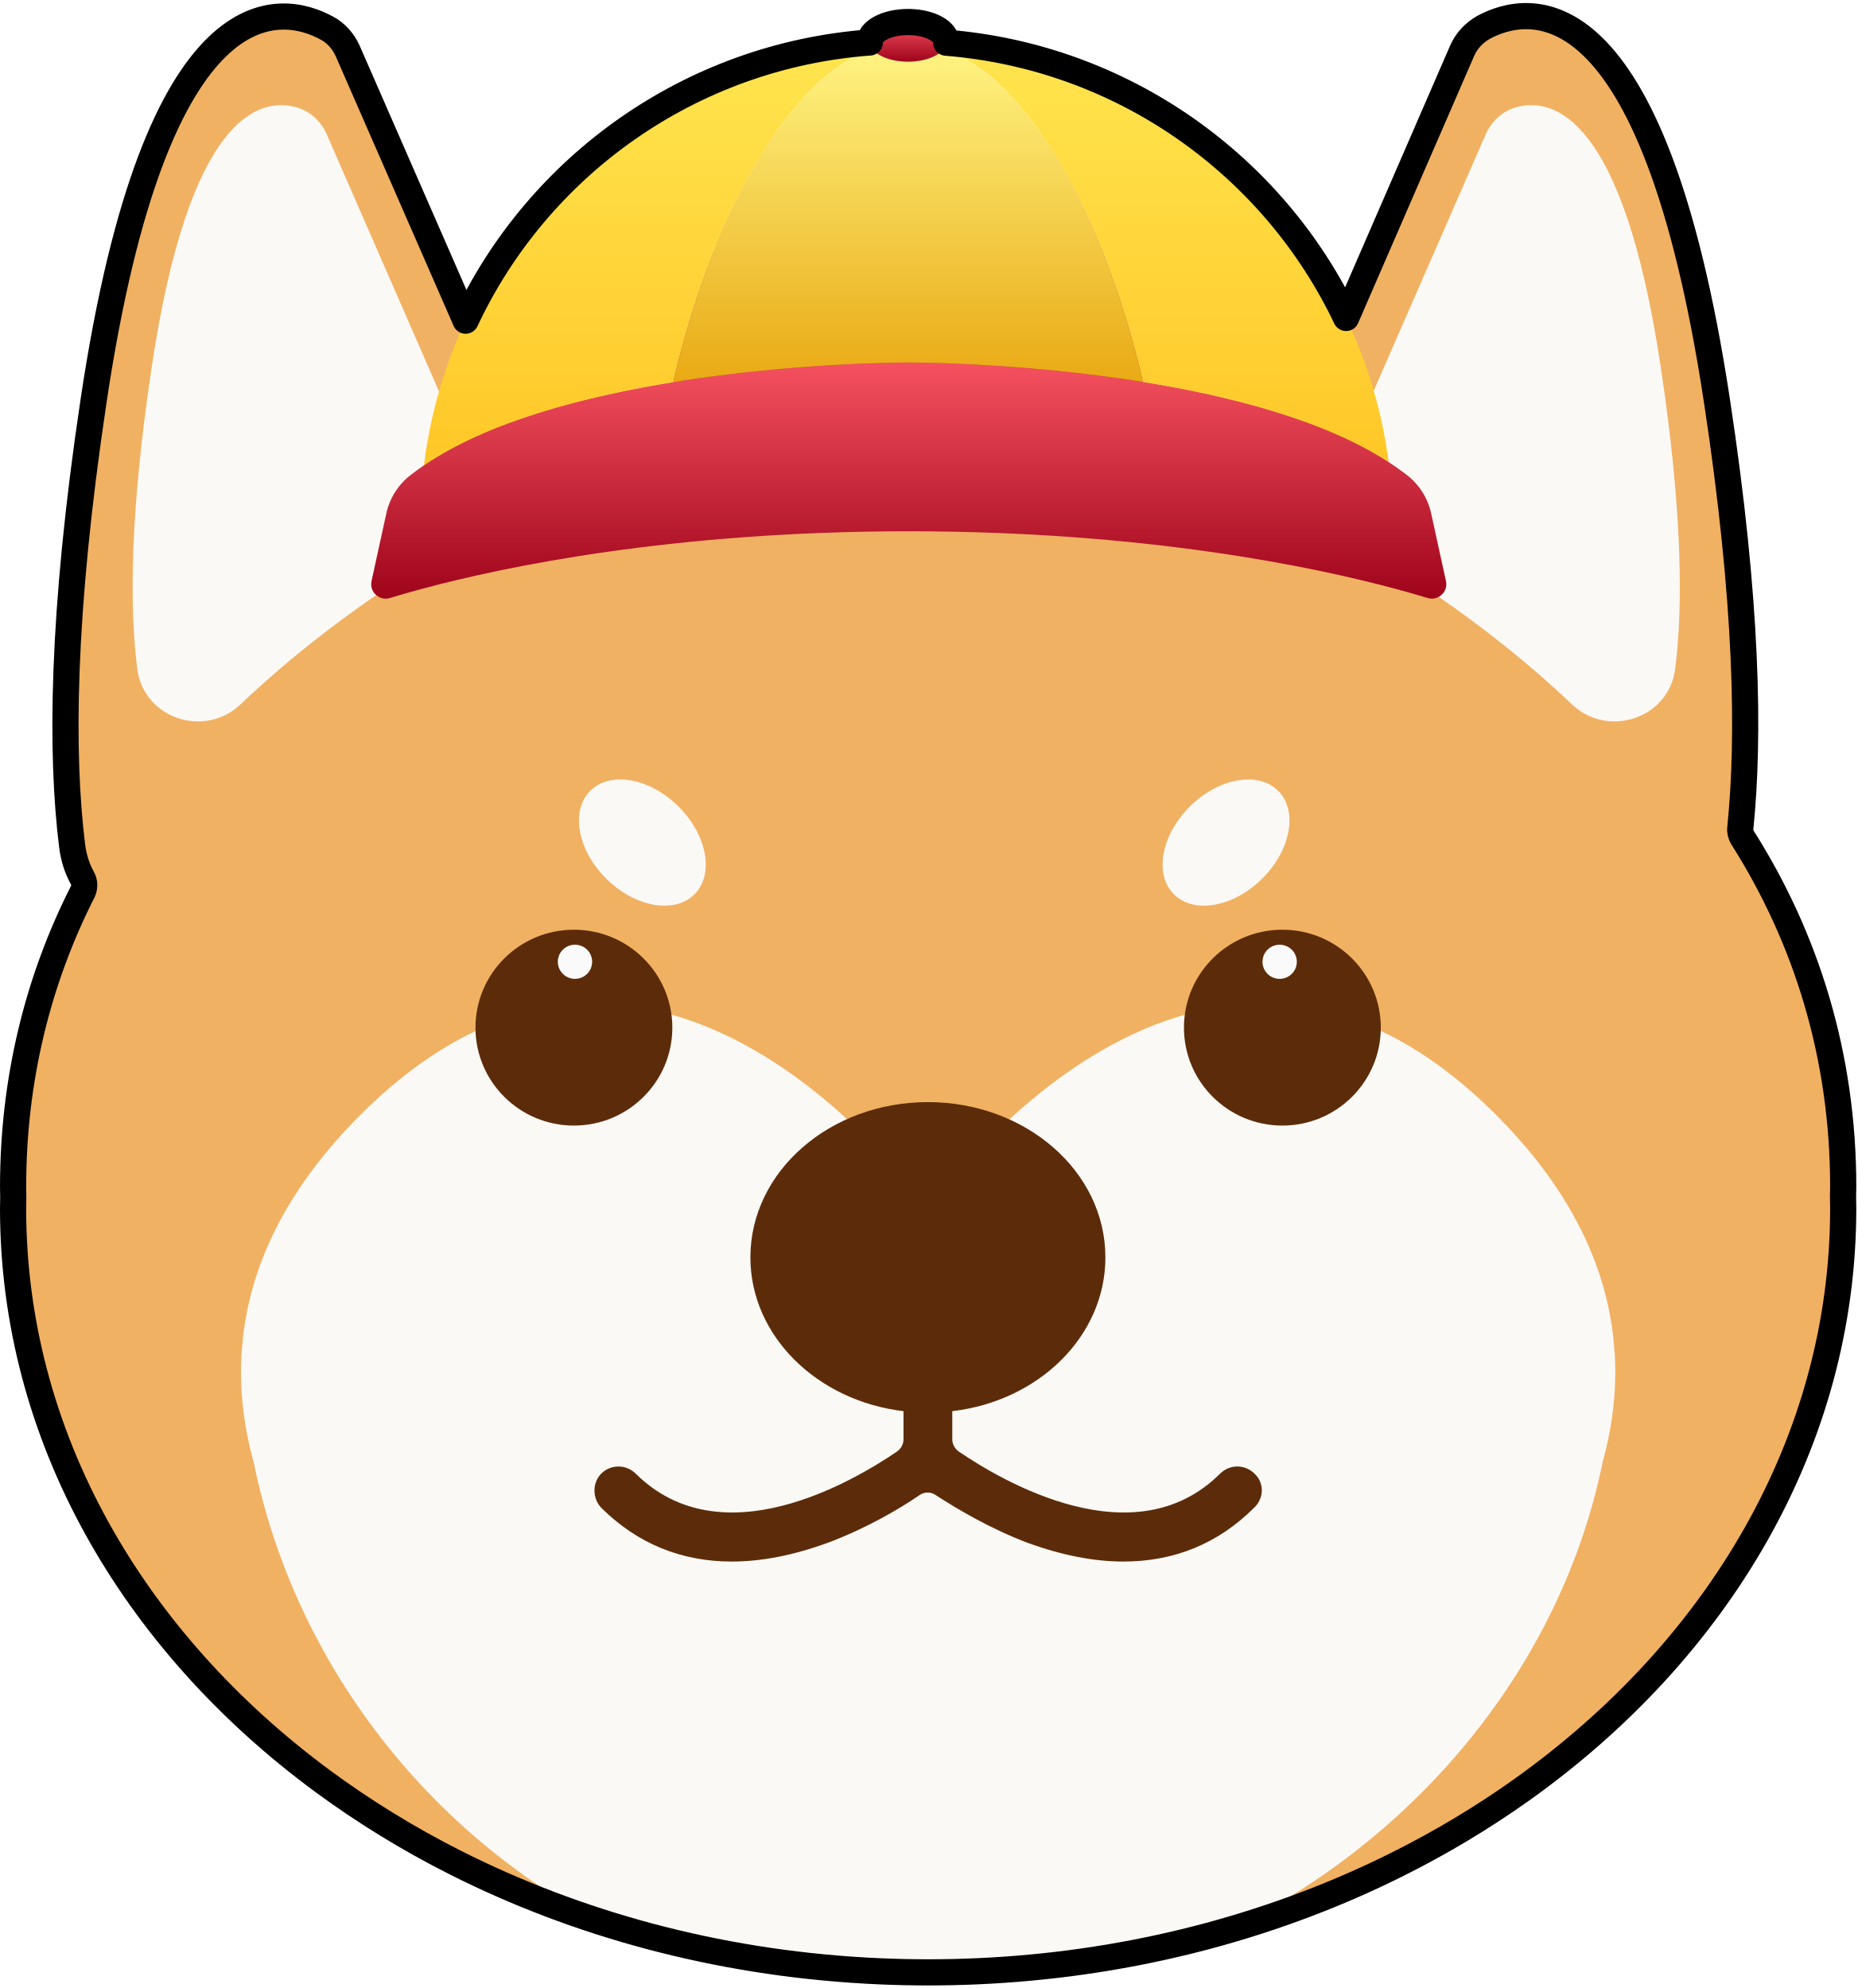
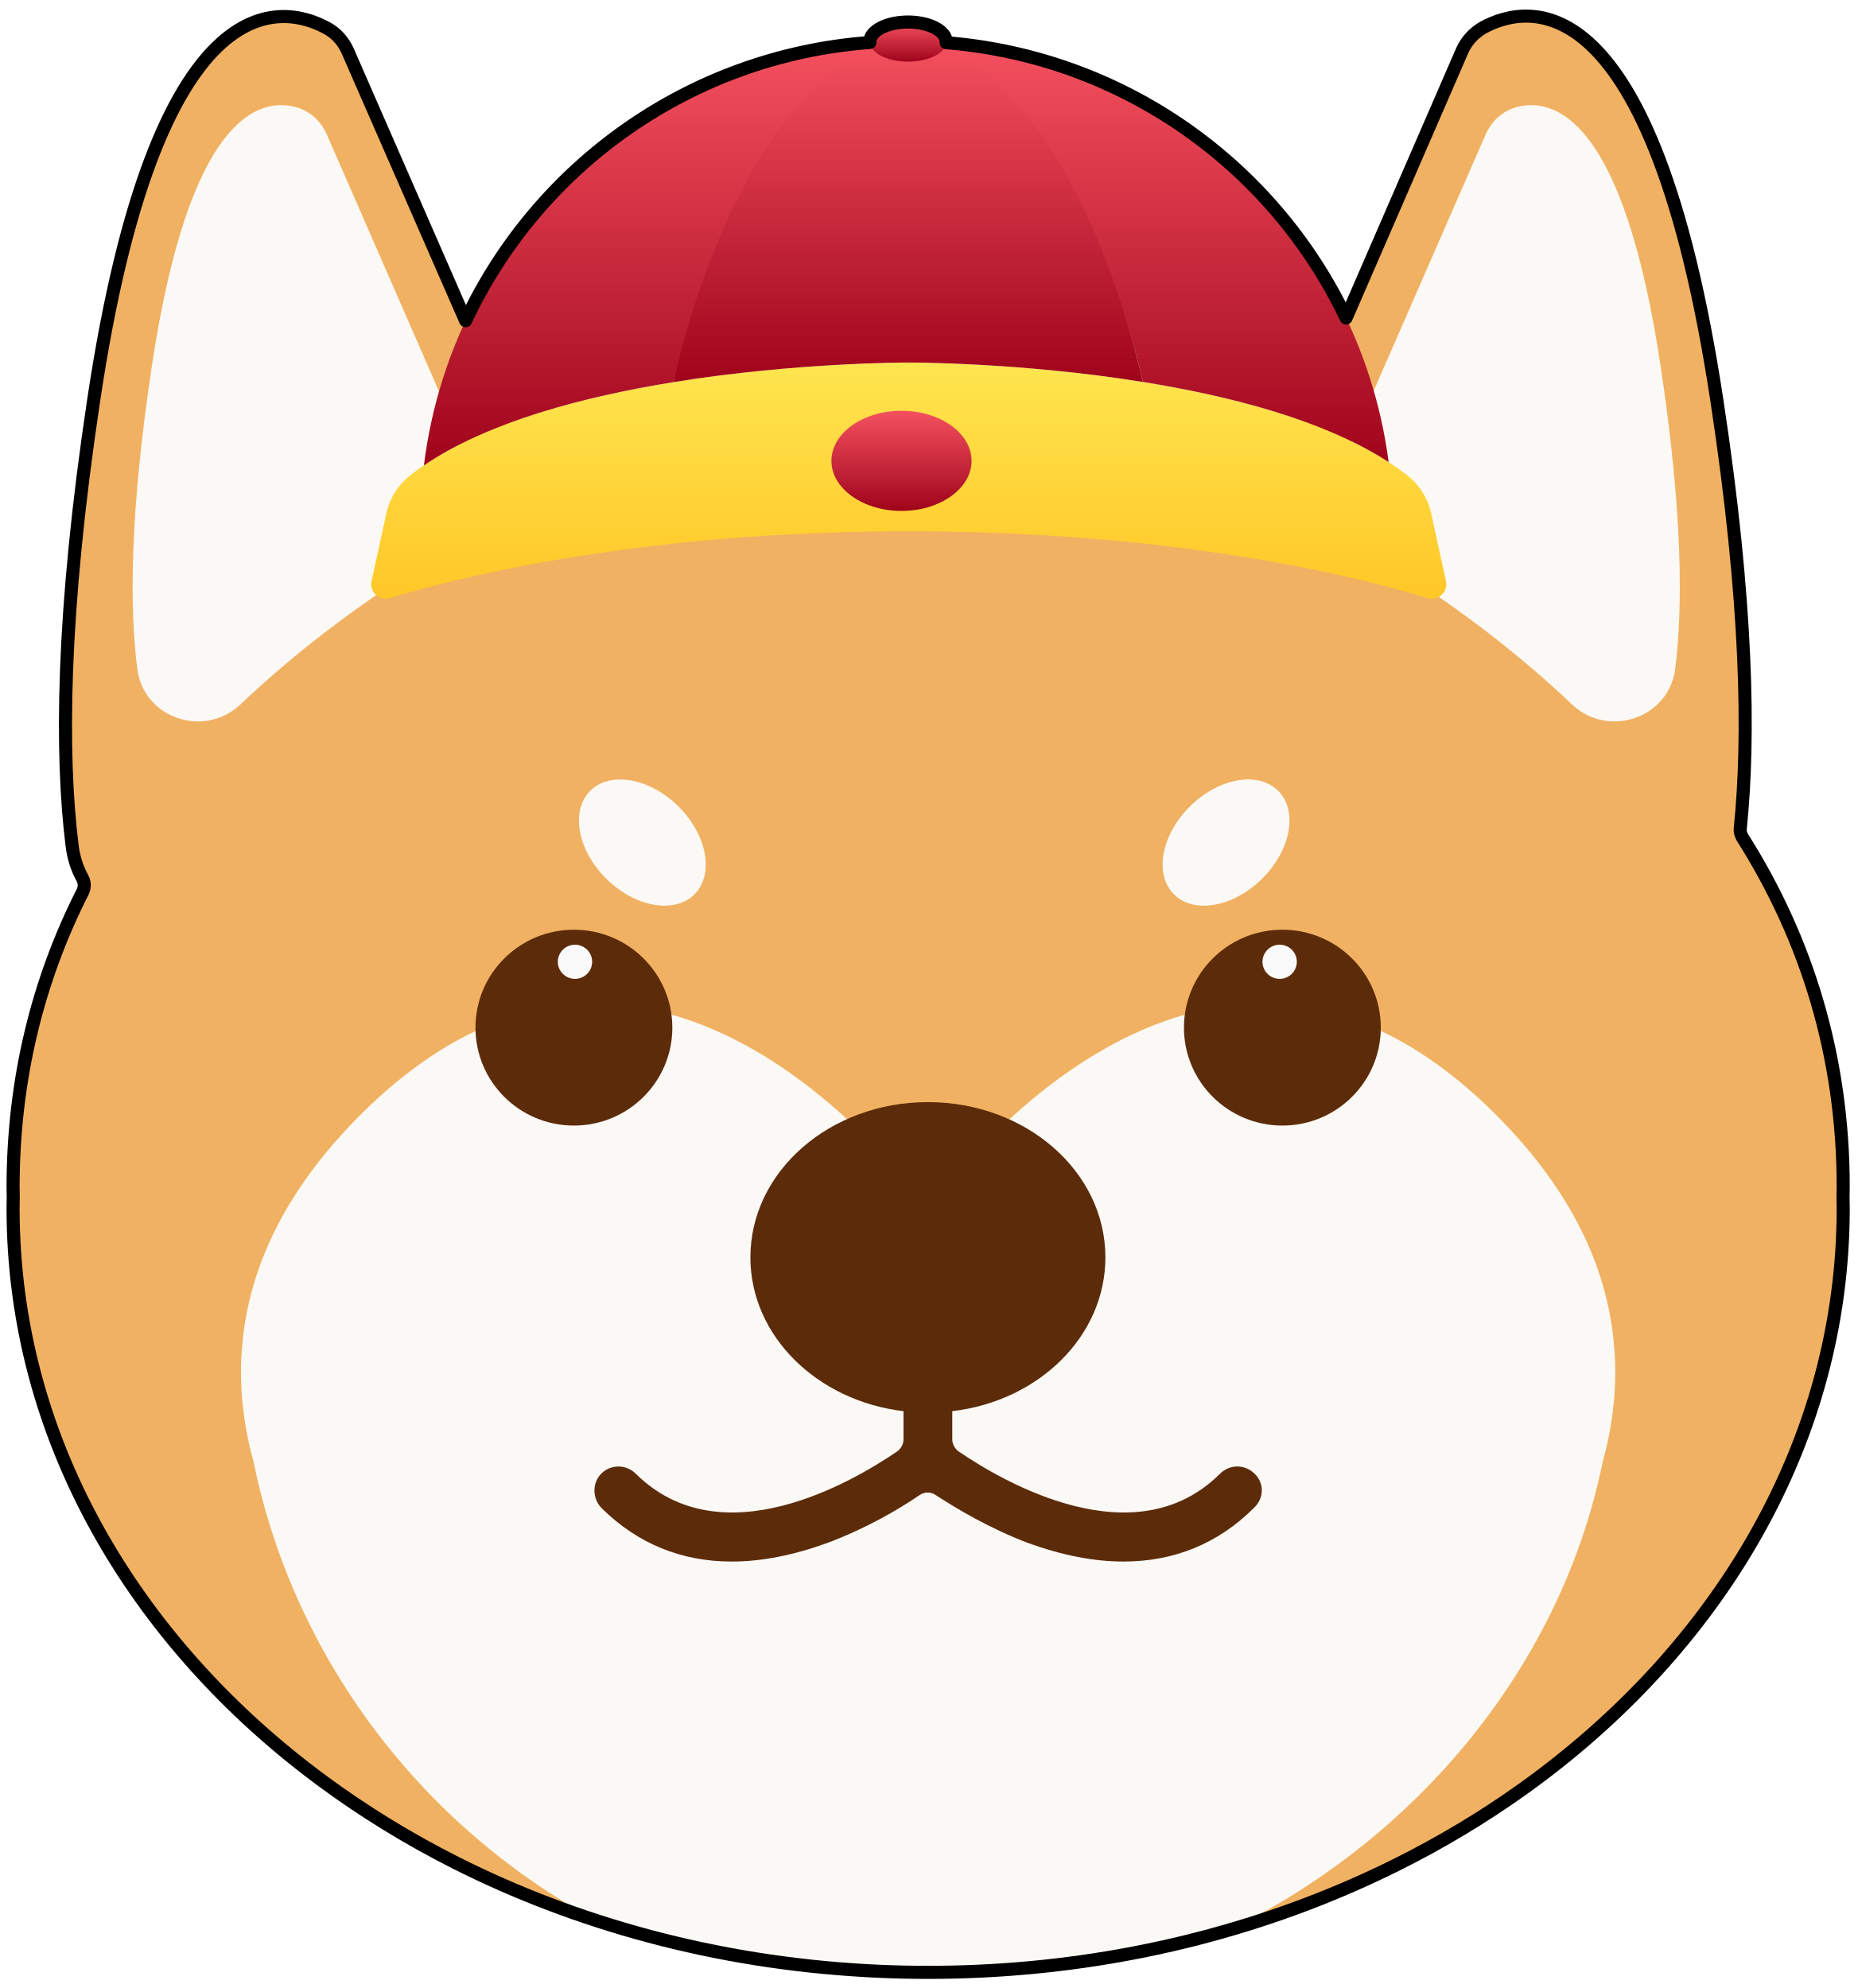
<svg xmlns="http://www.w3.org/2000/svg" width="142" height="152" viewBox="0 0 142 152">
  <defs>
-     <linearGradient id="jc9wp5387a" x1="50%" x2="50%" y1="0%" y2="100%">
+     <linearGradient id="wwmhvvkapa" x1="50%" x2="50%" y1="0%" y2="100%">
+       <stop offset="0%" stop-color="#FFE54F" />
+       <stop offset="100%" stop-color="#FFC727" />
+     </linearGradient>
+     <linearGradient id="akznuciirb" x1="50%" x2="50%" y1="0%" y2="100%">
      <stop offset="0%" stop-color="#F5515F" />
      <stop offset="100%" stop-color="#9F041B" />
    </linearGradient>
-     <linearGradient id="as9ltp1wcb" x1="50%" x2="50%" y1="0%" y2="100%">
+     <linearGradient id="acybc8jwoc" x1="50%" x2="50%" y1="0%" y2="100%">
      <stop offset="0%" stop-color="#F5515F" />
      <stop offset="100%" stop-color="#9F041B" />
    </linearGradient>
-     <linearGradient id="baoedafeoc" x1="50%" x2="50%" y1="0%" y2="100%">
-       <stop offset="0%" stop-color="#FFE54F" />
-       <stop offset="100%" stop-color="#FFC727" />
-     </linearGradient>
-     <linearGradient id="vk8wvrzbrd" x1="50%" x2="50%" y1="0%" y2="100%">
+     <linearGradient id="29nidalbjd" x1="50%" x2="50%" y1="0%" y2="100%">
      <stop offset="0%" stop-color="#F5515F" />
      <stop offset="100%" stop-color="#9F041B" />
    </linearGradient>
-     <linearGradient id="qpw1msmfxe" x1="50%" x2="50%" y1="0%" y2="100%">
-       <stop offset="0%" stop-color="#FFF584" />
-       <stop offset="100%" stop-color="#E9AA14" />
-     </linearGradient>
-     <linearGradient id="fggbf9b3bf" x1="50%" x2="50%" y1="0%" y2="100%">
+     <linearGradient id="lx4ng0078e" x1="50%" x2="50%" y1="0%" y2="100%">
      <stop offset="0%" stop-color="#F5515F" />
      <stop offset="100%" stop-color="#9F041B" />
    </linearGradient>
  </defs>
  <g fill="none" fill-rule="evenodd">
    <g>
      <g>
        <g>
-           <path fill="#F1B162" d="M139.898 89.685c0-9.942-2.796-18.956-7.716-26.709-.112-.222-.187-.445-.15-.704.709-6.937.56-17.25-1.789-32.681-4.92-32.384-14.5-30.343-17.855-28.526-.708.408-1.268 1.002-1.603 1.744L96.545 35.6c-.328.753-1.093 1.186-1.883 1.1-7.685-2.425-16.012-3.755-24.713-3.755-9.445 0-18.45 1.566-26.67 4.4-.237.074-.475.145-.71.22-.894.297-1.9-.148-2.273-1.038L25.57 2.846c-.335-.742-.894-1.373-1.602-1.744C20.614-.716 10.996-2.793 6.15 29.628c-2.46 16.396-2.498 27.08-1.64 33.98.111.926.372 1.743.782 2.485.187.333.187.704.037 1.038C1.901 73.882 0 81.487 0 89.721c0 .266.009.529.013.793-.005.28-.013.56-.013.843 0 17.431 9.148 33.077 23.65 43.78 3.15 2.324 6.55 4.417 10.166 6.243 10.546 5.323 22.91 8.388 36.133 8.388 13.071 0 25.303-2.998 35.77-8.21 3.402-1.693 6.617-3.62 9.614-5.757 15.031-10.713 24.565-26.648 24.565-44.444 0-.29-.008-.578-.014-.866.005-.27.014-.537.014-.806" transform="translate(-207 -364) translate(208 365) translate(0 .036)" />
-           <path fill="#FBF9F5" d="M35.247 35.044L23.989 9.264c-.447-1.04-1.304-1.819-2.385-2.115-2.833-.742-8.127.704-10.997 19.808-1.677 11.129-1.715 18.4-1.118 23.11.447 3.784 5.07 5.38 7.865 2.783 3.541-3.376 8.909-7.79 16.029-11.945 1.975-1.187 2.758-3.71 1.864-5.86M101.3 35.044l11.258-25.78c.447-1.04 1.304-1.819 2.385-2.115 2.833-.742 8.126.704 10.997 19.808 1.677 11.129 1.714 18.4 1.118 23.11-.447 3.784-5.07 5.38-7.865 2.783-3.541-3.376-8.91-7.79-16.03-11.945-1.975-1.187-2.757-3.71-1.863-5.86M122.44 102.578c.154 2.86-.22 5.612-.938 8.206-3.143 15.377-14.008 28.638-28.51 35.734-7.216 2.103-14.969 3.25-23.043 3.25-8.948 0-17.5-1.408-25.366-3.965-13.417-7.249-23.147-20.142-26.187-35.02-.718-2.593-1.093-5.344-.939-8.202l.117-1.36c.6-5.343 3.096-11.019 8.658-16.693 22.85-23.314 43.725 6.94 43.725 6.94s20.912-30.254 43.725-6.94c5.553 5.674 8.044 11.35 8.642 16.692l.116 1.358z" transform="translate(-207 -364) translate(208 365) translate(0 .036)" />
-           <path fill="#5C2C0A" d="M50.395 77.536c0 4.135-3.37 7.488-7.525 7.488s-7.524-3.353-7.524-7.488 3.369-7.487 7.524-7.487c4.156 0 7.525 3.352 7.525 7.487M104.551 77.536c0 4.135-3.369 7.488-7.524 7.488-4.155 0-7.524-3.353-7.524-7.488s3.369-7.487 7.524-7.487c4.155 0 7.524 3.352 7.524 7.487" transform="translate(-207 -364) translate(208 365) translate(0 .036)" />
-           <path fill="#FAFAFA" d="M42.953 71.195c.725 0 1.312.584 1.312 1.305s-.587 1.306-1.312 1.306c-.724 0-1.312-.585-1.312-1.306 0-.72.588-1.305 1.312-1.305M96.819 71.195c.725 0 1.312.584 1.312 1.305s-.587 1.306-1.312 1.306c-.725 0-1.312-.585-1.312-1.306 0-.72.587-1.305 1.312-1.305" transform="translate(-207 -364) translate(208 365) translate(0 .036)" />
-           <path fill="#FBF9F5" d="M44.122 59.425c1.529-1.52 4.55-.98 6.748 1.207 2.198 2.187 2.74 5.194 1.212 6.715-1.528 1.52-4.549.98-6.747-1.207-2.199-2.187-2.741-5.194-1.213-6.715M89.953 60.631c2.198-2.187 5.22-2.728 6.748-1.206 1.529 1.52.986 4.527-1.212 6.714-2.199 2.188-5.22 2.728-6.748 1.207-1.529-1.521-.986-4.528 1.212-6.715" transform="translate(-207 -364) translate(208 365) translate(0 .036)" />
-           <path fill="#5C2C0A" d="M94.905 111.645c-.745-.742-1.9-.742-2.647 0-6.523 6.492-16.55.63-19.98-1.706-.298-.223-.484-.557-.484-.928V106.86c6.635-.78 11.704-5.75 11.704-11.76 0-6.565-6.076-11.87-13.568-11.87S56.362 88.535 56.362 95.1c0 6.01 5.106 10.98 11.704 11.76V109.01c0 .371-.186.705-.484.928-3.43 2.337-13.42 8.198-19.98 1.706-.709-.705-1.827-.742-2.573-.074-.782.705-.782 2.003 0 2.745 2.722 2.67 6.04 4.043 9.916 4.043 2.274 0 4.697-.482 7.269-1.41 2.982-1.112 5.517-2.596 7.082-3.672.373-.26.858-.26 1.23 0 1.603 1.039 4.138 2.56 7.083 3.673 2.572.927 4.995 1.409 7.269 1.409 3.877 0 7.232-1.372 9.953-4.08.82-.742.82-1.93.074-2.634" transform="translate(-207 -364) translate(208 365) translate(0 .036)" />
+           <path fill="#F1B162" d="M139.898 89.685c0-9.942-2.796-18.956-7.716-26.709-.112-.222-.187-.445-.15-.704.709-6.937.56-17.25-1.789-32.681-4.92-32.384-14.5-30.343-17.855-28.526-.708.408-1.268 1.002-1.603 1.744L96.545 35.6c-.328.753-1.093 1.186-1.883 1.1-7.685-2.425-16.012-3.755-24.713-3.755-9.445 0-18.451 1.566-26.67 4.4-.237.074-.475.145-.71.22-.894.297-1.9-.148-2.273-1.038L25.57 2.846c-.335-.742-.894-1.373-1.602-1.744C20.614-.716 10.996-2.793 6.15 29.628c-2.46 16.396-2.498 27.08-1.64 33.98.111.926.372 1.743.782 2.485.186.333.186.704.037 1.038C1.901 73.882 0 81.487 0 89.721c0 .266.009.529.013.793-.005.28-.013.56-.013.843 0 17.431 9.148 33.077 23.65 43.78 3.15 2.324 6.55 4.417 10.166 6.243 10.546 5.323 22.91 8.388 36.133 8.388 13.071 0 25.303-2.998 35.77-8.21 3.402-1.693 6.617-3.62 9.614-5.757 15.031-10.713 24.565-26.648 24.565-44.444 0-.29-.008-.578-.014-.866.005-.27.014-.537.014-.806" transform="translate(-27 -456) translate(28 457) translate(0 .036)" />
+           <path fill="#FBF9F5" d="M35.247 35.044L23.989 9.264c-.447-1.04-1.304-1.819-2.385-2.115-2.833-.742-8.127.704-10.997 19.808-1.677 11.129-1.715 18.4-1.118 23.11.447 3.784 5.07 5.38 7.865 2.783 3.541-3.376 8.91-7.79 16.029-11.945 1.975-1.187 2.758-3.71 1.864-5.86M101.3 35.044l11.258-25.78c.447-1.04 1.304-1.819 2.385-2.115 2.833-.742 8.126.704 10.997 19.808 1.677 11.129 1.714 18.4 1.118 23.11-.447 3.784-5.07 5.38-7.865 2.783-3.542-3.376-8.91-7.79-16.029-11.945-1.976-1.187-2.758-3.71-1.864-5.86M122.44 102.578c.154 2.86-.22 5.612-.938 8.206-3.143 15.377-14.008 28.638-28.51 35.734-7.216 2.103-14.969 3.25-23.043 3.25-8.948 0-17.5-1.408-25.365-3.965-13.418-7.249-23.148-20.142-26.189-35.02-.717-2.593-1.091-5.344-.938-8.202l.117-1.36c.6-5.343 3.096-11.019 8.658-16.693 22.85-23.314 43.725 6.94 43.725 6.94s20.912-30.254 43.725-6.94c5.553 5.674 8.044 11.35 8.642 16.692l.116 1.358z" transform="translate(-27 -456) translate(28 457) translate(0 .036)" />
+           <path fill="#5C2C0A" d="M50.395 77.536c0 4.135-3.369 7.488-7.525 7.488-4.155 0-7.524-3.353-7.524-7.488s3.369-7.487 7.524-7.487c4.156 0 7.525 3.352 7.525 7.487M104.551 77.536c0 4.135-3.368 7.488-7.524 7.488-4.155 0-7.524-3.353-7.524-7.488s3.369-7.487 7.524-7.487c4.156 0 7.524 3.352 7.524 7.487" transform="translate(-27 -456) translate(28 457) translate(0 .036)" />
+           <path fill="#FAFAFA" d="M42.953 71.195c.725 0 1.312.584 1.312 1.305s-.587 1.306-1.312 1.306c-.724 0-1.312-.585-1.312-1.306 0-.72.588-1.305 1.312-1.305M96.82 71.195c.724 0 1.311.584 1.311 1.305s-.587 1.306-1.312 1.306c-.724 0-1.312-.585-1.312-1.306 0-.72.588-1.305 1.312-1.305" transform="translate(-27 -456) translate(28 457) translate(0 .036)" />
+           <path fill="#FBF9F5" d="M44.122 59.425c1.529-1.52 4.55-.98 6.748 1.207 2.198 2.187 2.741 5.194 1.212 6.715-1.528 1.52-4.549.98-6.747-1.207-2.198-2.187-2.741-5.194-1.213-6.715M89.953 60.631c2.198-2.187 5.22-2.728 6.748-1.206 1.528 1.52.986 4.527-1.213 6.714-2.198 2.188-5.219 2.728-6.747 1.207-1.529-1.521-.986-4.528 1.212-6.715" transform="translate(-27 -456) translate(28 457) translate(0 .036)" />
+           <path fill="#5C2C0A" d="M94.905 111.645c-.745-.742-1.901-.742-2.647 0-6.523 6.492-16.55.63-19.98-1.706-.298-.223-.484-.557-.484-.928V106.86c6.635-.78 11.705-5.75 11.705-11.76 0-6.565-6.076-11.87-13.569-11.87-7.492 0-13.568 5.305-13.568 11.87 0 6.01 5.106 10.98 11.704 11.76V109.01c0 .371-.186.705-.484.928-3.43 2.337-13.42 8.198-19.98 1.706-.709-.705-1.827-.742-2.573-.074-.782.705-.782 2.003 0 2.745 2.722 2.67 6.04 4.043 9.916 4.043 2.274 0 4.697-.482 7.269-1.41 2.982-1.112 5.517-2.596 7.082-3.672.373-.26.858-.26 1.23 0 1.603 1.039 4.138 2.56 7.083 3.673 2.572.927 4.995 1.409 7.269 1.409 3.876 0 7.231-1.372 9.952-4.08.82-.742.82-1.93.075-2.634" transform="translate(-27 -456) translate(28 457) translate(0 .036)" />
        </g>
        <g>
-           <path fill="url(#jc9wp5387a)" d="M41.091 26.034s-25.403-.078-37.06 7.865c-.07.562-.128 1.127-.172 1.696 10.876-4.708 23.747-7.245 37.232-7.245 13.337 0 26.073 2.482 36.873 7.09-.05-.601-.112-1.2-.19-1.794-11.583-7.537-35.699-7.612-36.654-7.612h-.029" transform="translate(-207 -364) translate(208 365) translate(27.375 .684)" />
-           <path fill="url(#as9ltp1wcb)" d="M41.091 26.034s-25.403-.078-37.06 7.865c-.26.177-.514.356-.759.54-.09.067-.18.133-.268.202-.696.544-1.236 1.251-1.572 2.054-.115.276-.207.563-.271.859l-.348 1.59-.325 1.485-.463 2.12c-.013.058-.02.115-.023.172-.046.749.68 1.347 1.433 1.116.657-.2 1.493-.443 2.49-.711 6.269-1.683 19.148-4.39 37.166-4.39 18.019 0 30.898 2.707 37.166 4.39.997.268 1.834.51 2.49.711.754.231 1.48-.367 1.433-1.116-.003-.057-.01-.114-.023-.173l-.463-2.119-.325-1.485-.348-1.59c-.064-.296-.156-.583-.271-.859-.336-.803-.876-1.51-1.572-2.054-.087-.069-.179-.135-.268-.202-.363-.273-.742-.537-1.135-.793-11.584-7.537-35.7-7.612-36.655-7.612h-.029z" transform="translate(-207 -364) translate(208 365) translate(27.375 .684)" />
-           <path fill="url(#baoedafeoc)" d="M4.03 33.9c4.896-3.337 12.217-5.258 19.063-6.365 3.085-13.394 9.953-26.02 17.942-26.02 7.985 0 14.867 12.616 17.954 26.004 6.7 1.076 13.87 2.93 18.786 6.127C75.41 15.486 59.81 1.459 40.918 1.459 21.938 1.46 6.282 15.617 4.03 33.9" transform="translate(-207 -364) translate(208 365) translate(27.375 .684)" />
-           <path fill="url(#vk8wvrzbrd)" d="M23.093 27.535c9.452-1.527 17.998-1.5 17.998-1.5s8.485-.027 17.898 1.484C55.902 14.131 49.028 1.654 41.043 1.654c-7.989 0-14.865 12.487-17.95 25.881" transform="translate(-207 -364) translate(208 365) translate(27.375 .684)" />
-           <path fill="url(#qpw1msmfxe)" d="M23.093 27.535c9.452-1.527 17.998-1.5 17.998-1.5s8.485-.027 17.898 1.484C55.902 14.131 49.02 1.516 41.035 1.516c-7.989 0-14.857 12.625-17.942 26.02" transform="translate(-207 -364) translate(208 365) translate(27.375 .684)" />
-           <path fill="url(#fggbf9b3bf)" d="M38.114 1.516c0 .836 1.307 1.515 2.92 1.515 1.614 0 2.922-.679 2.922-1.515C43.956.678 42.648 0 41.035 0c-1.614 0-2.921.678-2.921 1.516" transform="translate(-207 -364) translate(208 365) translate(27.375 .684)" />
+           <path fill="url(#wwmhvvkapa)" d="M41.091 26.034s-25.403-.078-37.06 7.865c-.26.177-.514.356-.759.54-.09.067-.18.133-.268.202-.696.544-1.236 1.251-1.572 2.054-.115.276-.207.563-.271.859l-.348 1.59L.49 40.63l-.464 2.12c-.013.058-.02.115-.023.172-.046.749.68 1.347 1.433 1.116.657-.2 1.493-.443 2.49-.711 6.269-1.683 19.148-4.39 37.166-4.39 18.019 0 30.898 2.707 37.166 4.39.998.268 1.834.51 2.49.711.754.231 1.48-.367 1.433-1.116-.003-.057-.01-.114-.023-.173l-.463-2.119-.325-1.485-.347-1.59c-.065-.296-.157-.583-.272-.859-.336-.803-.876-1.51-1.572-2.054-.087-.069-.178-.135-.268-.202-.363-.273-.742-.537-1.135-.793-11.584-7.537-35.7-7.612-36.655-7.612h-.029" transform="translate(-27 -456) translate(28 457) translate(27.375 .684)" />
+           <path fill="url(#akznuciirb)" d="M40.537 37.38c2.958 0 5.356-1.714 5.356-3.828s-2.398-3.827-5.356-3.827c-2.958 0-5.356 1.713-5.356 3.827s2.398 3.828 5.356 3.828z" transform="translate(-27 -456) translate(28 457) translate(27.375 .684)" />
+           <path fill="url(#acybc8jwoc)" d="M23.093 27.535c3.532-13.219 9.543-25.219 17.532-25.219 7.988 0 15.277 11.815 18.364 25.203 6.7 1.076 13.871 2.93 18.786 6.127C75.41 15.486 59.81 1.459 40.918 1.459 21.938 1.46 6.282 15.617 4.03 33.9c4.896-3.336 12.217-5.257 19.063-6.364z" transform="translate(-27 -456) translate(28 457) translate(27.375 .684)" />
+           <path fill="url(#29nidalbjd)" d="M41.091 26.034s8.485-.026 17.898 1.485C55.902 14.131 49.028 1.654 41.043 1.654c-7.989 0-14.865 12.487-17.95 25.881 9.453-1.527 17.998-1.5 17.998-1.5z" transform="translate(-27 -456) translate(28 457) translate(27.375 .684)" />
+           <path fill="url(#lx4ng0078e)" d="M38.114 1.516c0 .836 1.307 1.515 2.92 1.515 1.614 0 2.922-.679 2.922-1.515C43.956.678 42.648 0 41.035 0c-1.614 0-2.921.678-2.921 1.516" transform="translate(-27 -456) translate(28 457) translate(27.375 .684)" />
        </g>
-         <path stroke="#000" stroke-linejoin="round" stroke-width="2" d="M112.388 1.101c3.355-1.818 12.935-3.858 17.855 28.526 2.349 15.431 2.498 25.744 1.79 32.68-.038.26.037.483.149.705 4.92 7.753 7.716 16.767 7.716 26.709 0 .27-.01.537-.014.806.006.288.014.576.014.865 0 17.797-9.534 33.732-24.565 44.445-2.997 2.136-6.212 4.063-9.614 5.757-8.91 4.437-19.1 7.27-29.998 8.013l-.066.004c-.28.02-.563.038-.846.054l-.155.008c-.271.016-.544.03-.816.042l-.11.004-.636.027-.424.014c-.188.006-.376.012-.564.016l-.312.008c-.613.013-1.227.02-1.843.02h.003c-.622 0-1.238-.007-1.853-.02l-.189-.005c-.237-.005-.473-.012-.71-.02l-.27-.009c-.255-.009-.51-.019-.763-.03l-.05-.003c-.262-.011-.522-.024-.782-.038l-.214-.013c-11.403-.649-22.053-3.58-31.305-8.25-3.616-1.826-7.017-3.92-10.167-6.244C9.148 124.469 0 108.824 0 91.392c0-.282.009-.562.014-.843-.004-.264-.013-.527-.013-.791 0-8.235 1.901-15.84 5.33-22.591.15-.334.15-.705-.037-1.039-.41-.742-.67-1.558-.783-2.485-.857-6.9-.82-17.583 1.64-33.98C10.997-2.756 20.615-.68 23.97 1.139c.708.37 1.267 1.002 1.602 1.743h0l9.02 20.636C40.133 11.69 51.775 3.263 65.493 2.247l-.004-.048c0-.837 1.308-1.515 2.921-1.515h0l.2.003c1.52.053 2.721.71 2.721 1.512h0l-.003.065c13.536 1.089 25.023 9.394 30.57 21.046l8.887-20.466c.335-.742.895-1.335 1.603-1.743z" transform="translate(-207 -364) translate(208 365)" />
+         <path stroke="#000" stroke-linejoin="round" d="M112.388 1.101c3.355-1.818 12.935-3.858 17.855 28.526 2.349 15.431 2.498 25.744 1.79 32.68-.038.26.037.483.149.705 4.92 7.753 7.716 16.767 7.716 26.709 0 .27-.01.537-.014.806.006.288.014.576.014.865 0 17.797-9.534 33.732-24.565 44.445-2.997 2.136-6.212 4.063-9.614 5.757-8.91 4.437-19.1 7.27-29.998 8.013l-.066.004c-.28.02-.563.038-.846.054l-.155.008c-.271.016-.544.03-.816.042l-.11.004-.636.027-.424.014c-.188.006-.376.012-.564.016l-.312.008c-.613.013-1.227.02-1.843.02h.003c-.622 0-1.238-.007-1.853-.02l-.189-.005c-.237-.005-.473-.012-.71-.02l-.27-.009c-.255-.009-.51-.019-.763-.03l-.05-.003c-.262-.011-.522-.024-.782-.038l-.214-.013c-11.403-.649-22.053-3.58-31.305-8.25-3.616-1.826-7.017-3.92-10.167-6.244C9.148 124.469 0 108.824 0 91.392c0-.282.009-.562.014-.843-.004-.264-.013-.527-.013-.791 0-8.235 1.901-15.84 5.33-22.591.15-.334.15-.705-.037-1.039-.41-.742-.67-1.558-.783-2.485-.857-6.9-.82-17.583 1.64-33.98C10.997-2.756 20.615-.68 23.97 1.139c.708.37 1.267 1.002 1.602 1.743h0l9.02 20.636C40.133 11.69 51.775 3.263 65.493 2.247l-.004-.048c0-.837 1.308-1.515 2.921-1.515h0l.2.003c1.52.053 2.721.71 2.721 1.512h0l-.003.065c13.536 1.089 25.023 9.394 30.57 21.046l8.887-20.466c.335-.742.895-1.335 1.603-1.743z" transform="translate(-27 -456) translate(28 457)" />
      </g>
    </g>
  </g>
</svg>
